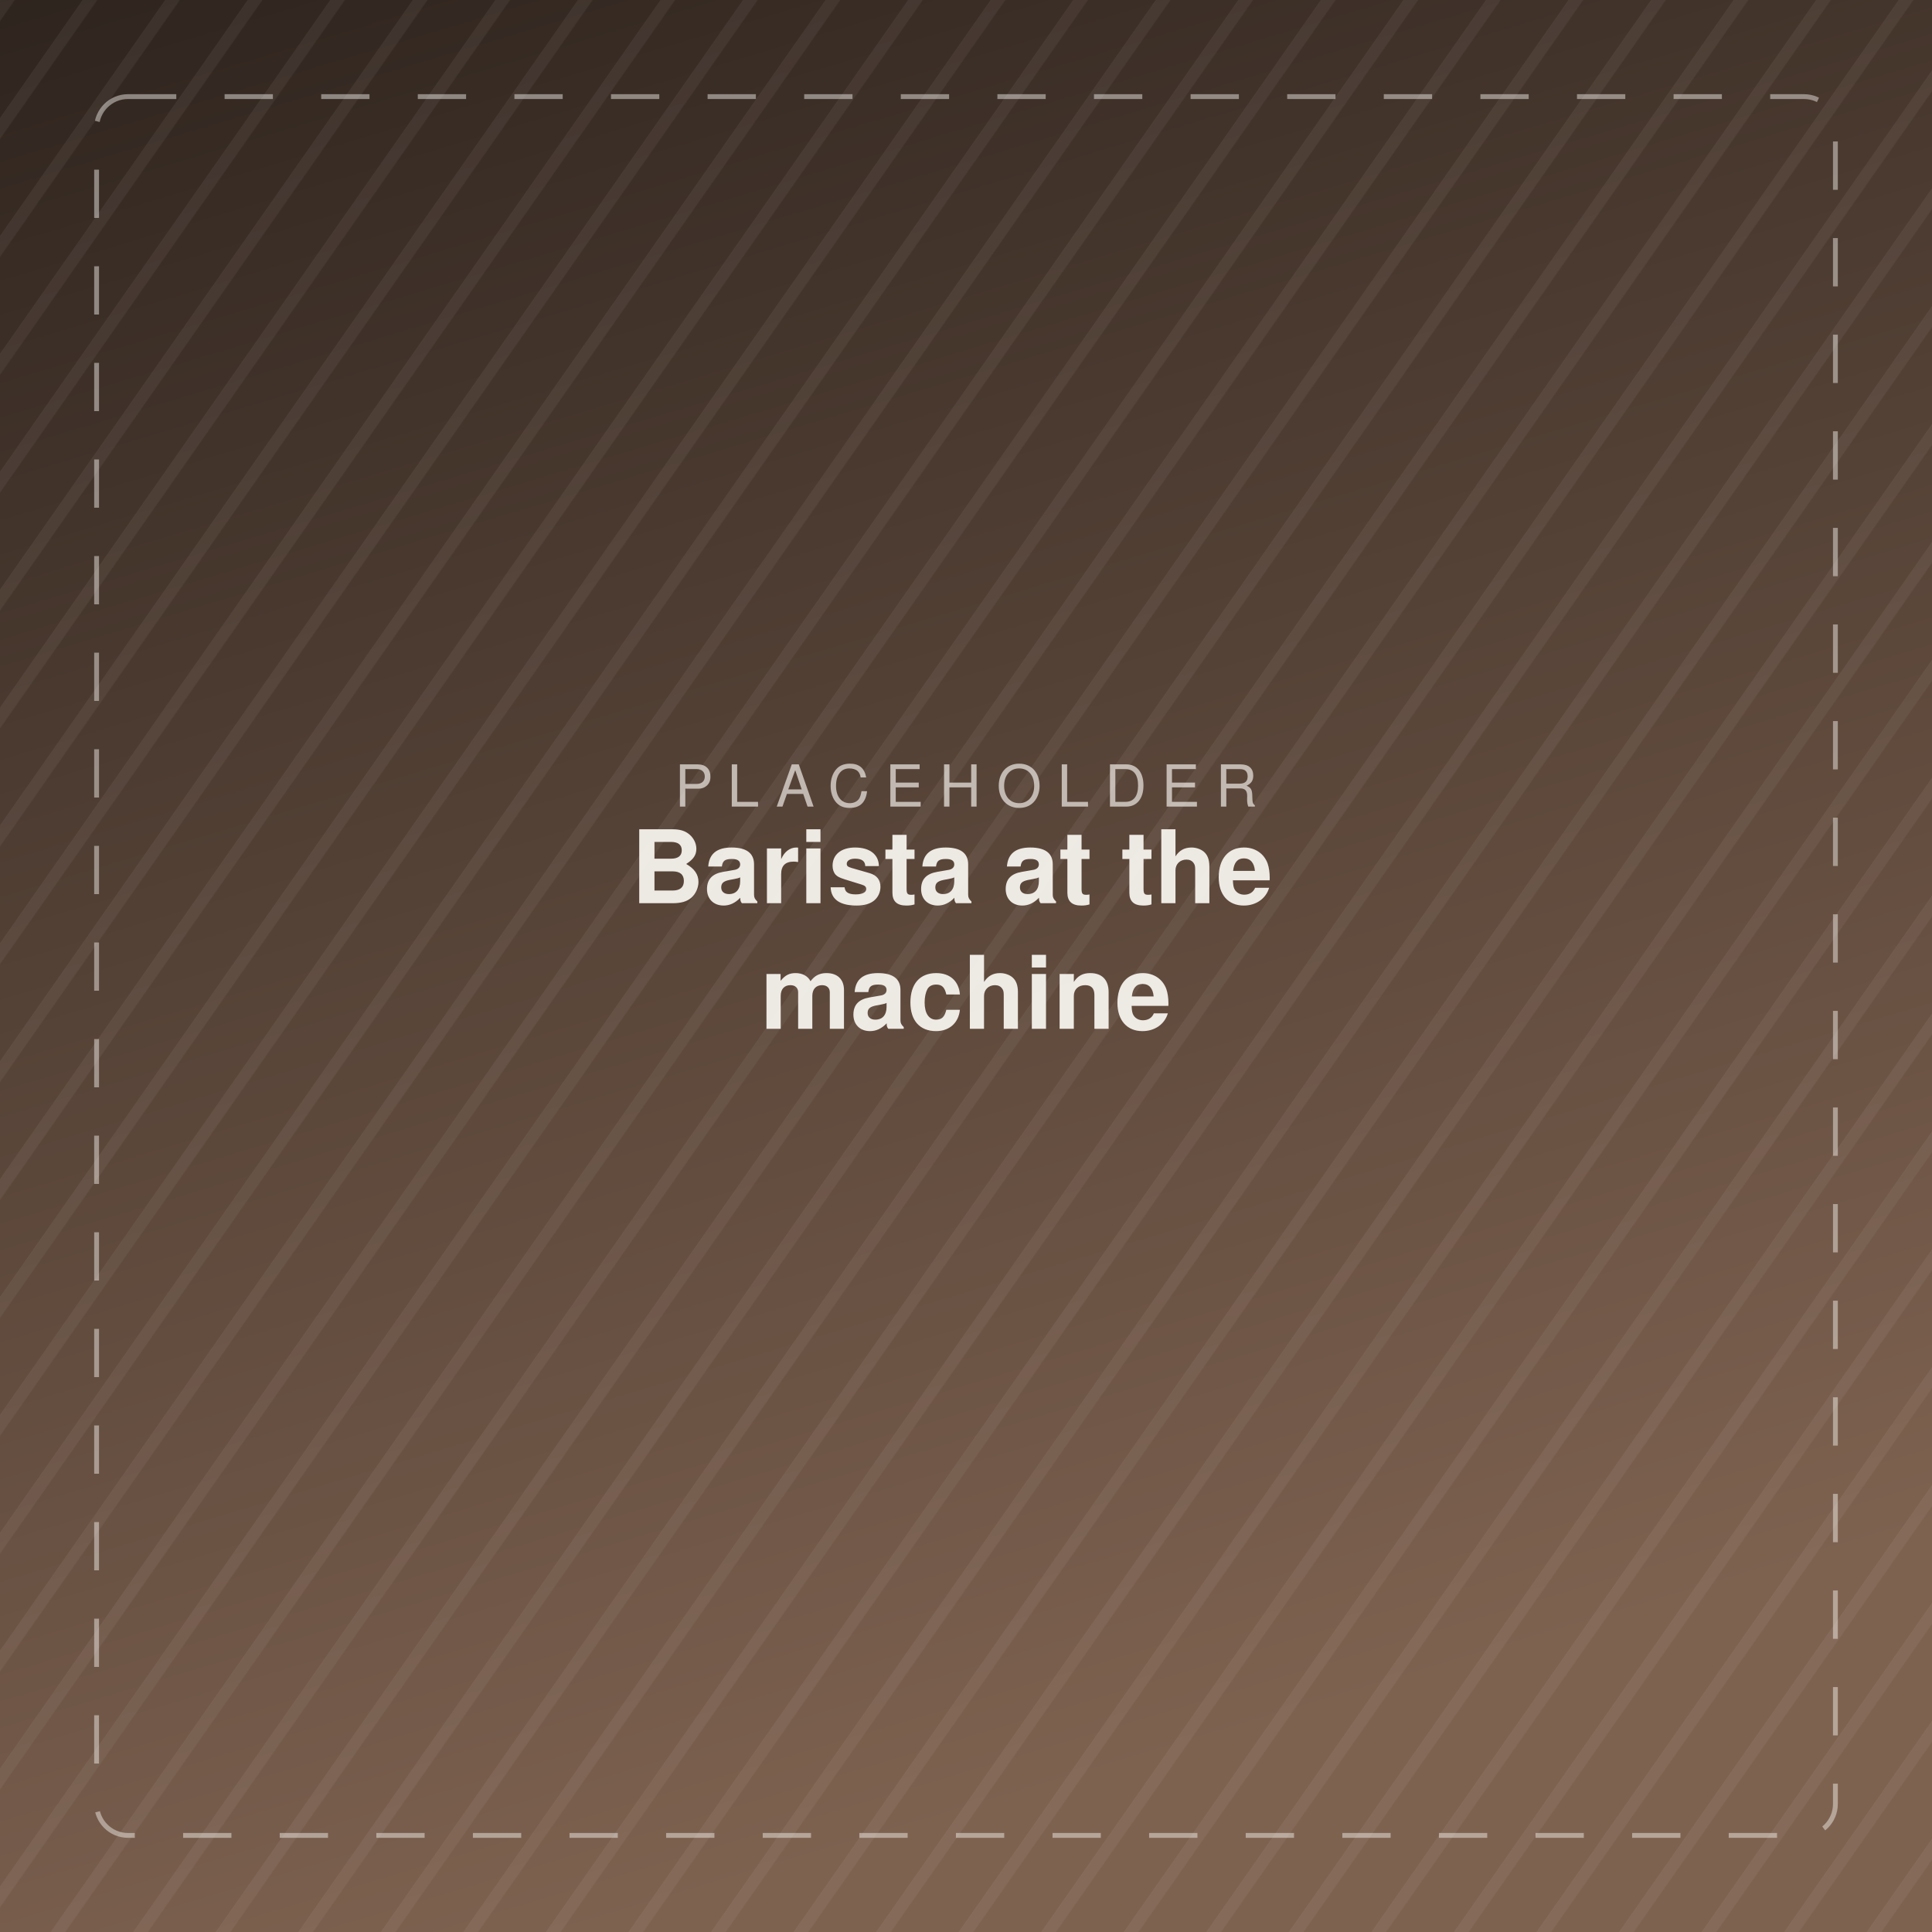
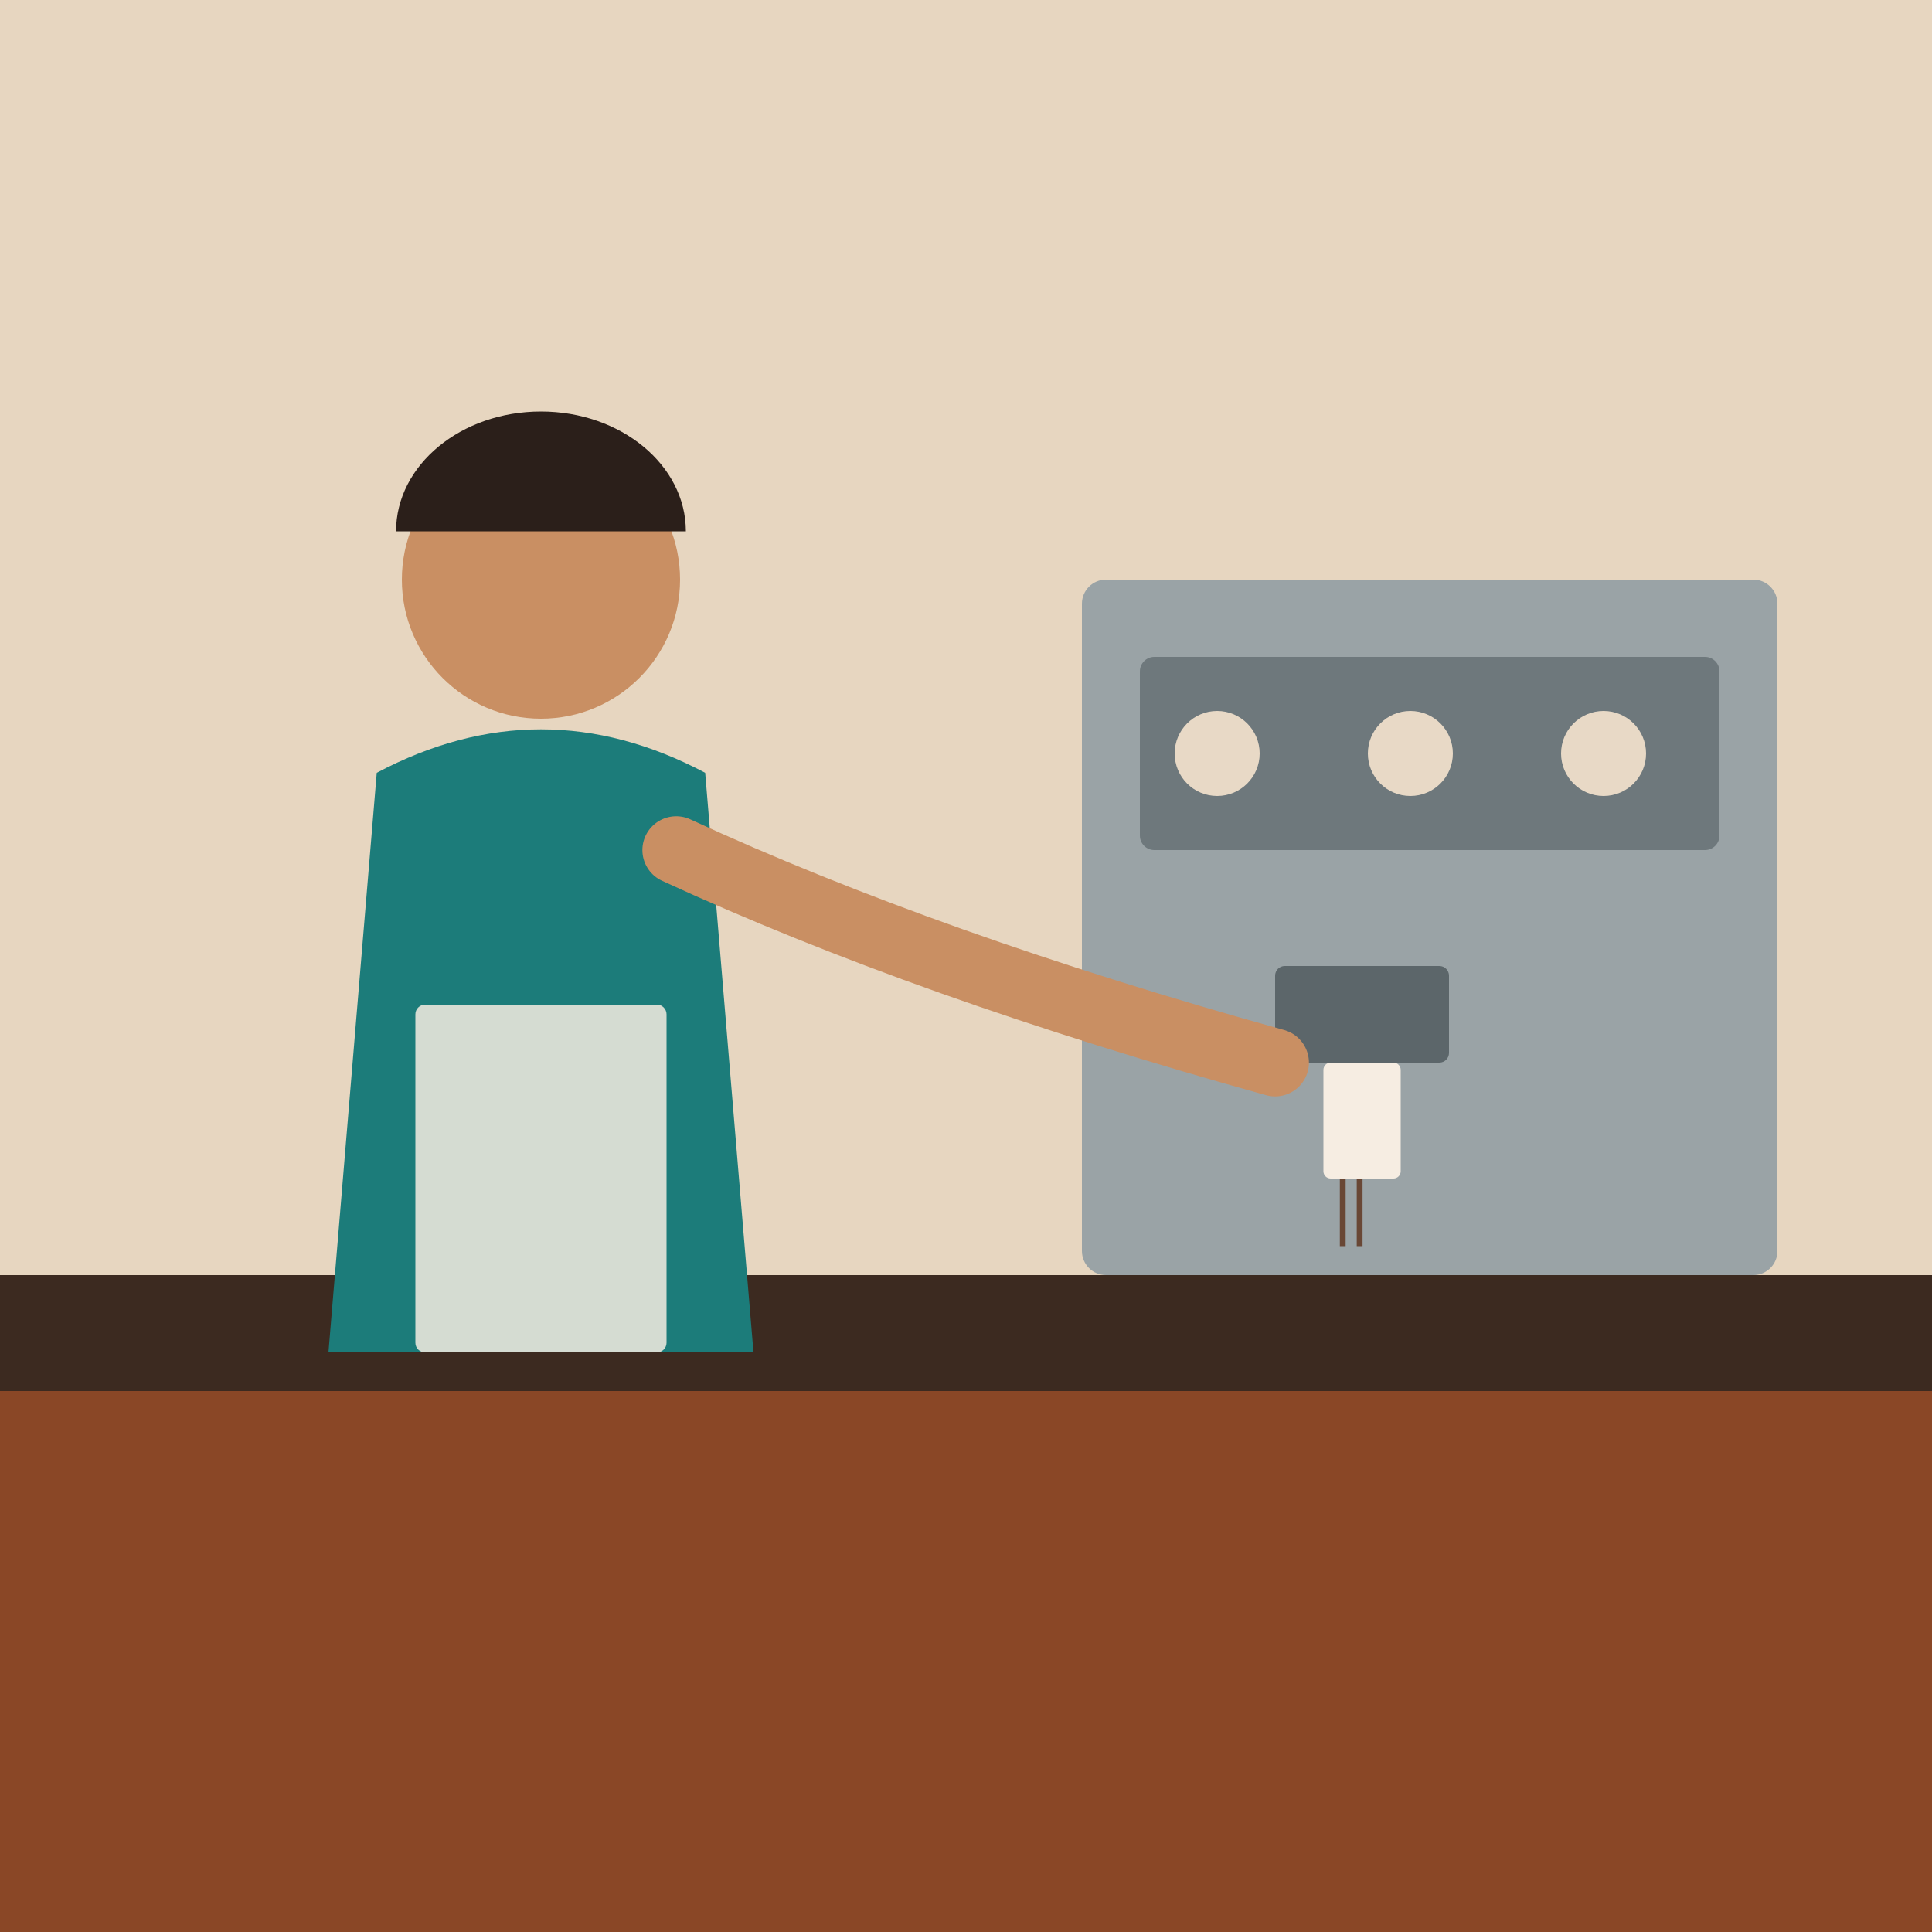
- <svg xmlns="http://www.w3.org/2000/svg" viewBox="0 0 800 800" width="800" height="800" role="img" aria-label="Placeholder: Barista at the machine">
-   <defs>
-     <linearGradient id="g" x1="0" y1="0" x2="0.3" y2="1">
-       <stop offset="0" stop-color="#2E241E" />
-       <stop offset="1" stop-color="#7E6250" />
-     </linearGradient>
-     <pattern id="p" width="28" height="28" patternUnits="userSpaceOnUse" patternTransform="rotate(35)">
-       <rect width="28" height="28" fill="none" />
-       <line x1="0" y1="0" x2="0" y2="28" stroke="#FAF7F2" stroke-opacity="0.06" stroke-width="10" />
-     </pattern>
-   </defs>
-   <rect width="800" height="800" fill="url(#g)" />
-   <rect width="800" height="800" fill="url(#p)" />
-   <rect x="40" y="40" width="720" height="720" rx="13" fill="none" stroke="#FAF7F2" stroke-opacity="0.45" stroke-width="2" stroke-dasharray="20 20" />
-   <g transform="translate(400 374)" text-anchor="middle" fill="#FAF7F2" font-family="Helvetica,Arial,sans-serif">
-     <text y="-40" font-size="24" letter-spacing="6.4" opacity="0.65">PLACEHOLDER</text>
-     <text font-size="42" font-weight="600" opacity="0.92">
-       <tspan x="0" dy="0">Barista at the</tspan>
-       <tspan x="0" dy="52">machine</tspan>
-     </text>
-   </g>
+ <svg xmlns="http://www.w3.org/2000/svg" viewBox="0 0 800 800" width="800" height="800" role="img" aria-label="Illustration: a barista at the machine">
+   <rect width="800" height="800" fill="#E7D6C0" />
+   <rect width="800" height="800" fill="#E7D6C0" />
+   <rect y="560.0" width="800" height="240.0" fill="#8A4726" />
+   <rect y="528.0" width="800" height="48.0" fill="#3C2A20" />
+   <rect x="448" y="240.0" width="288.0" height="288.0" rx="10" fill="#9AA3A6" />
+   <rect x="472" y="272.0" width="240.0" height="80.0" rx="6" fill="#6E787C" />
+   <circle cx="504" cy="312.0" r="17.6" fill="#E8D9C6" />
+   <circle cx="584.0" cy="312.0" r="17.6" fill="#E8D9C6" />
+   <circle cx="664.0" cy="312.0" r="17.6" fill="#E8D9C6" />
+   <rect x="528.0" y="400.0" width="72.0" height="40.0" rx="4" fill="#5C666A" />
+   <rect x="548.0" y="440" width="32.0" height="48.0" rx="3" fill="#F6EDE2" />
+   <path d="M556.0 488.0 L556.0 516.0" stroke="#5C2F19" stroke-width="2.4" opacity="0.8" />
+   <path d="M563.0 488.0 L563.0 516.0" stroke="#5C2F19" stroke-width="2.4" opacity="0.8" />
+   <circle cx="224" cy="240.0" r="57.6" fill="#C98F63" />
+   <path d="M164 220 a 60.0 49.6 0 0 1 120.0 0 Z" fill="#2B1F1A" />
+   <path d="M136 560.0 L156 320.0 Q224 284.0 292.0 320.0 L312.0 560.0 Z" fill="#1C7C7A" />
+   <path d="M280 352.0 Q384.0 400.0 528.0 440" fill="none" stroke="#C98F63" stroke-width="28" stroke-linecap="round" />
+   <rect x="172" y="416.0" width="104.0" height="144.0" rx="4" fill="#F6EDE2" opacity="0.85" />
</svg>
